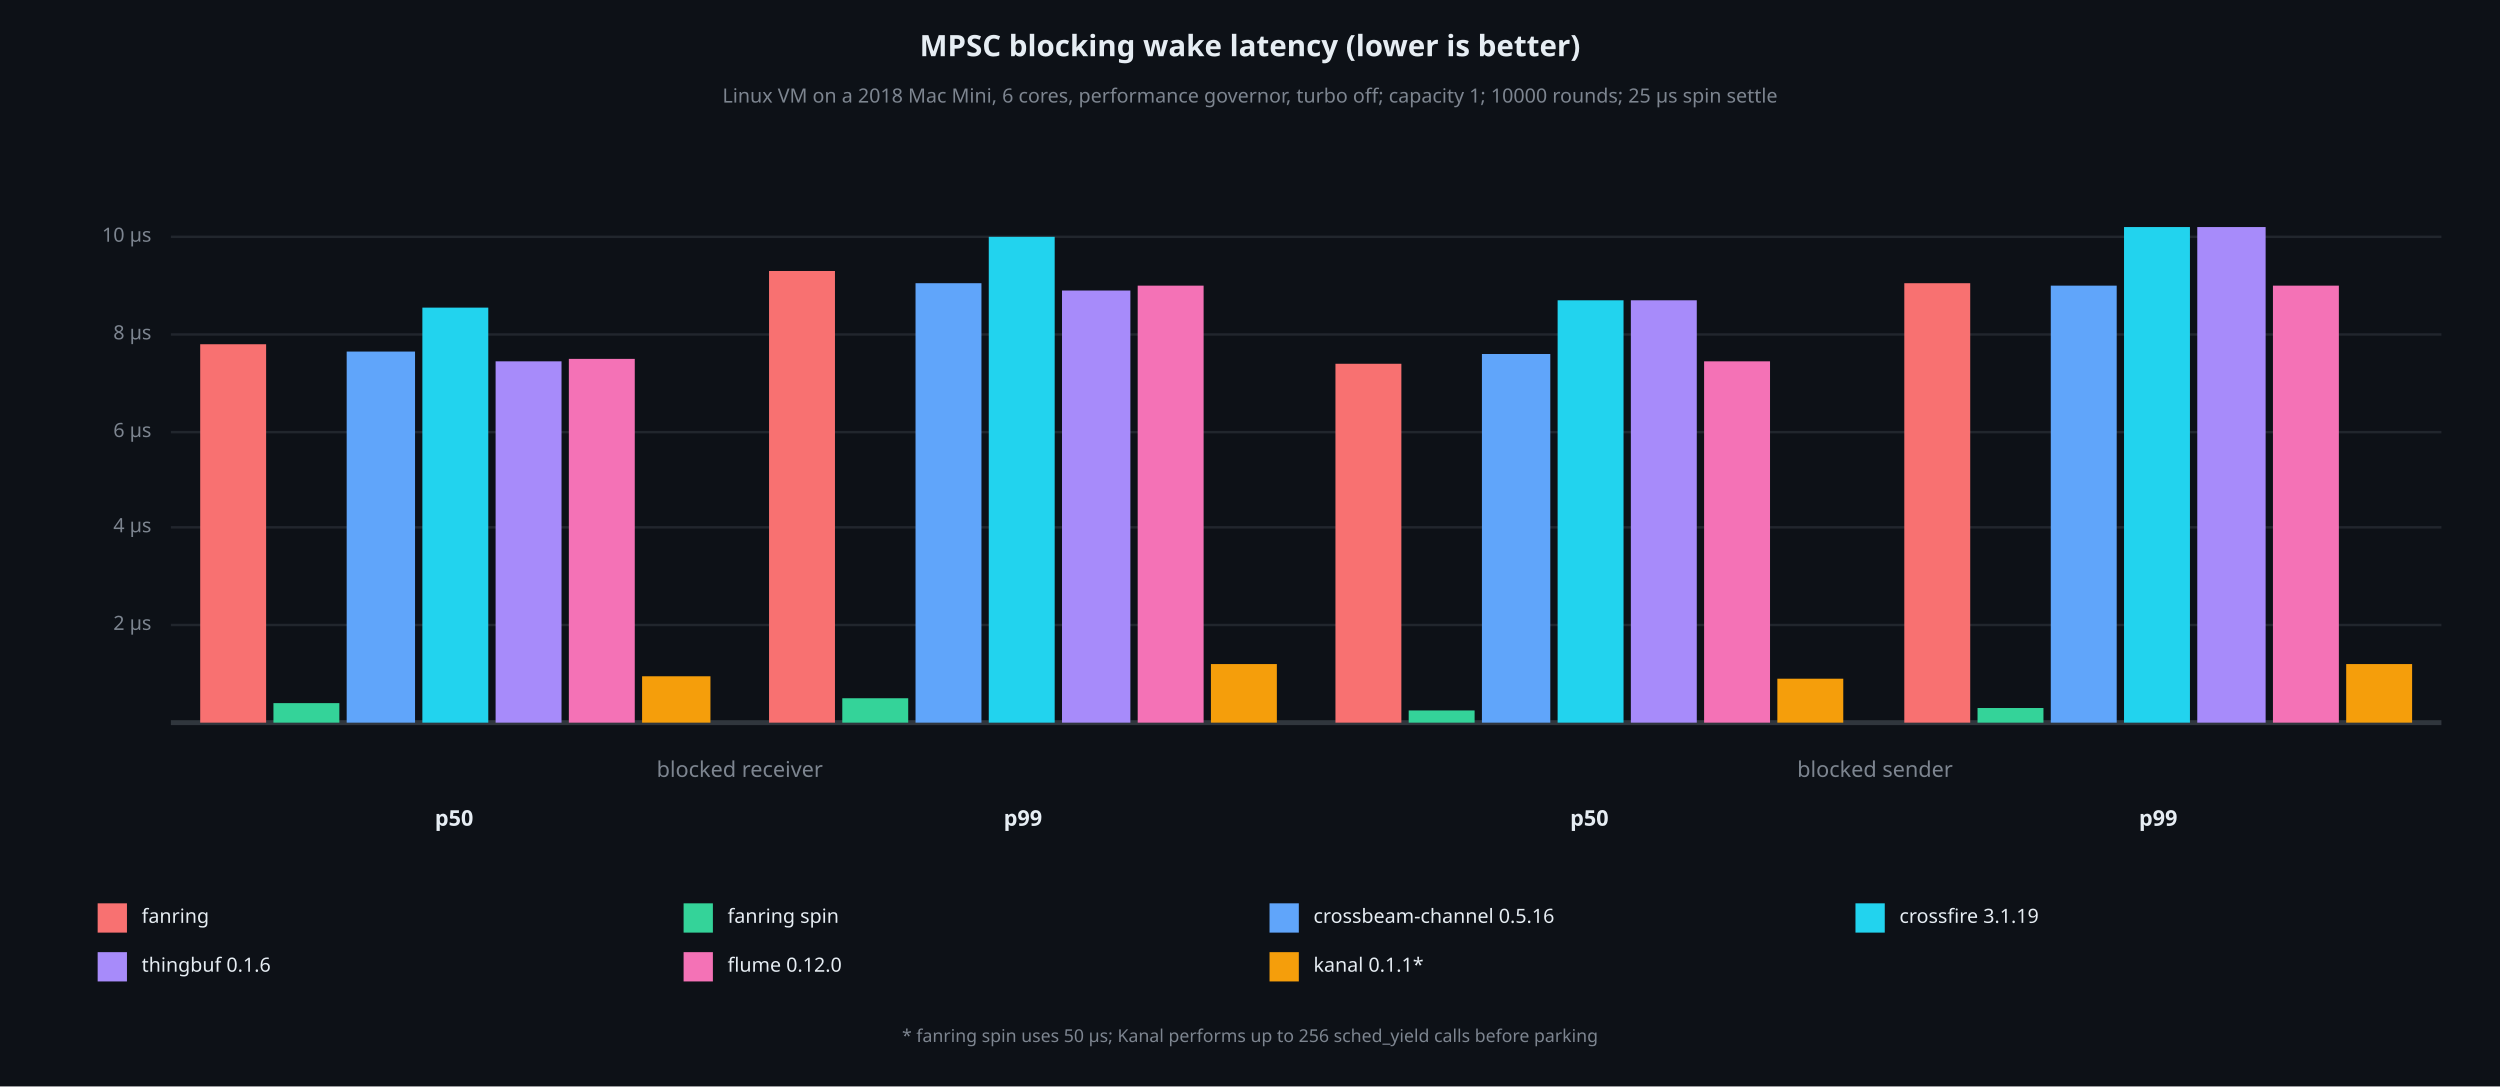
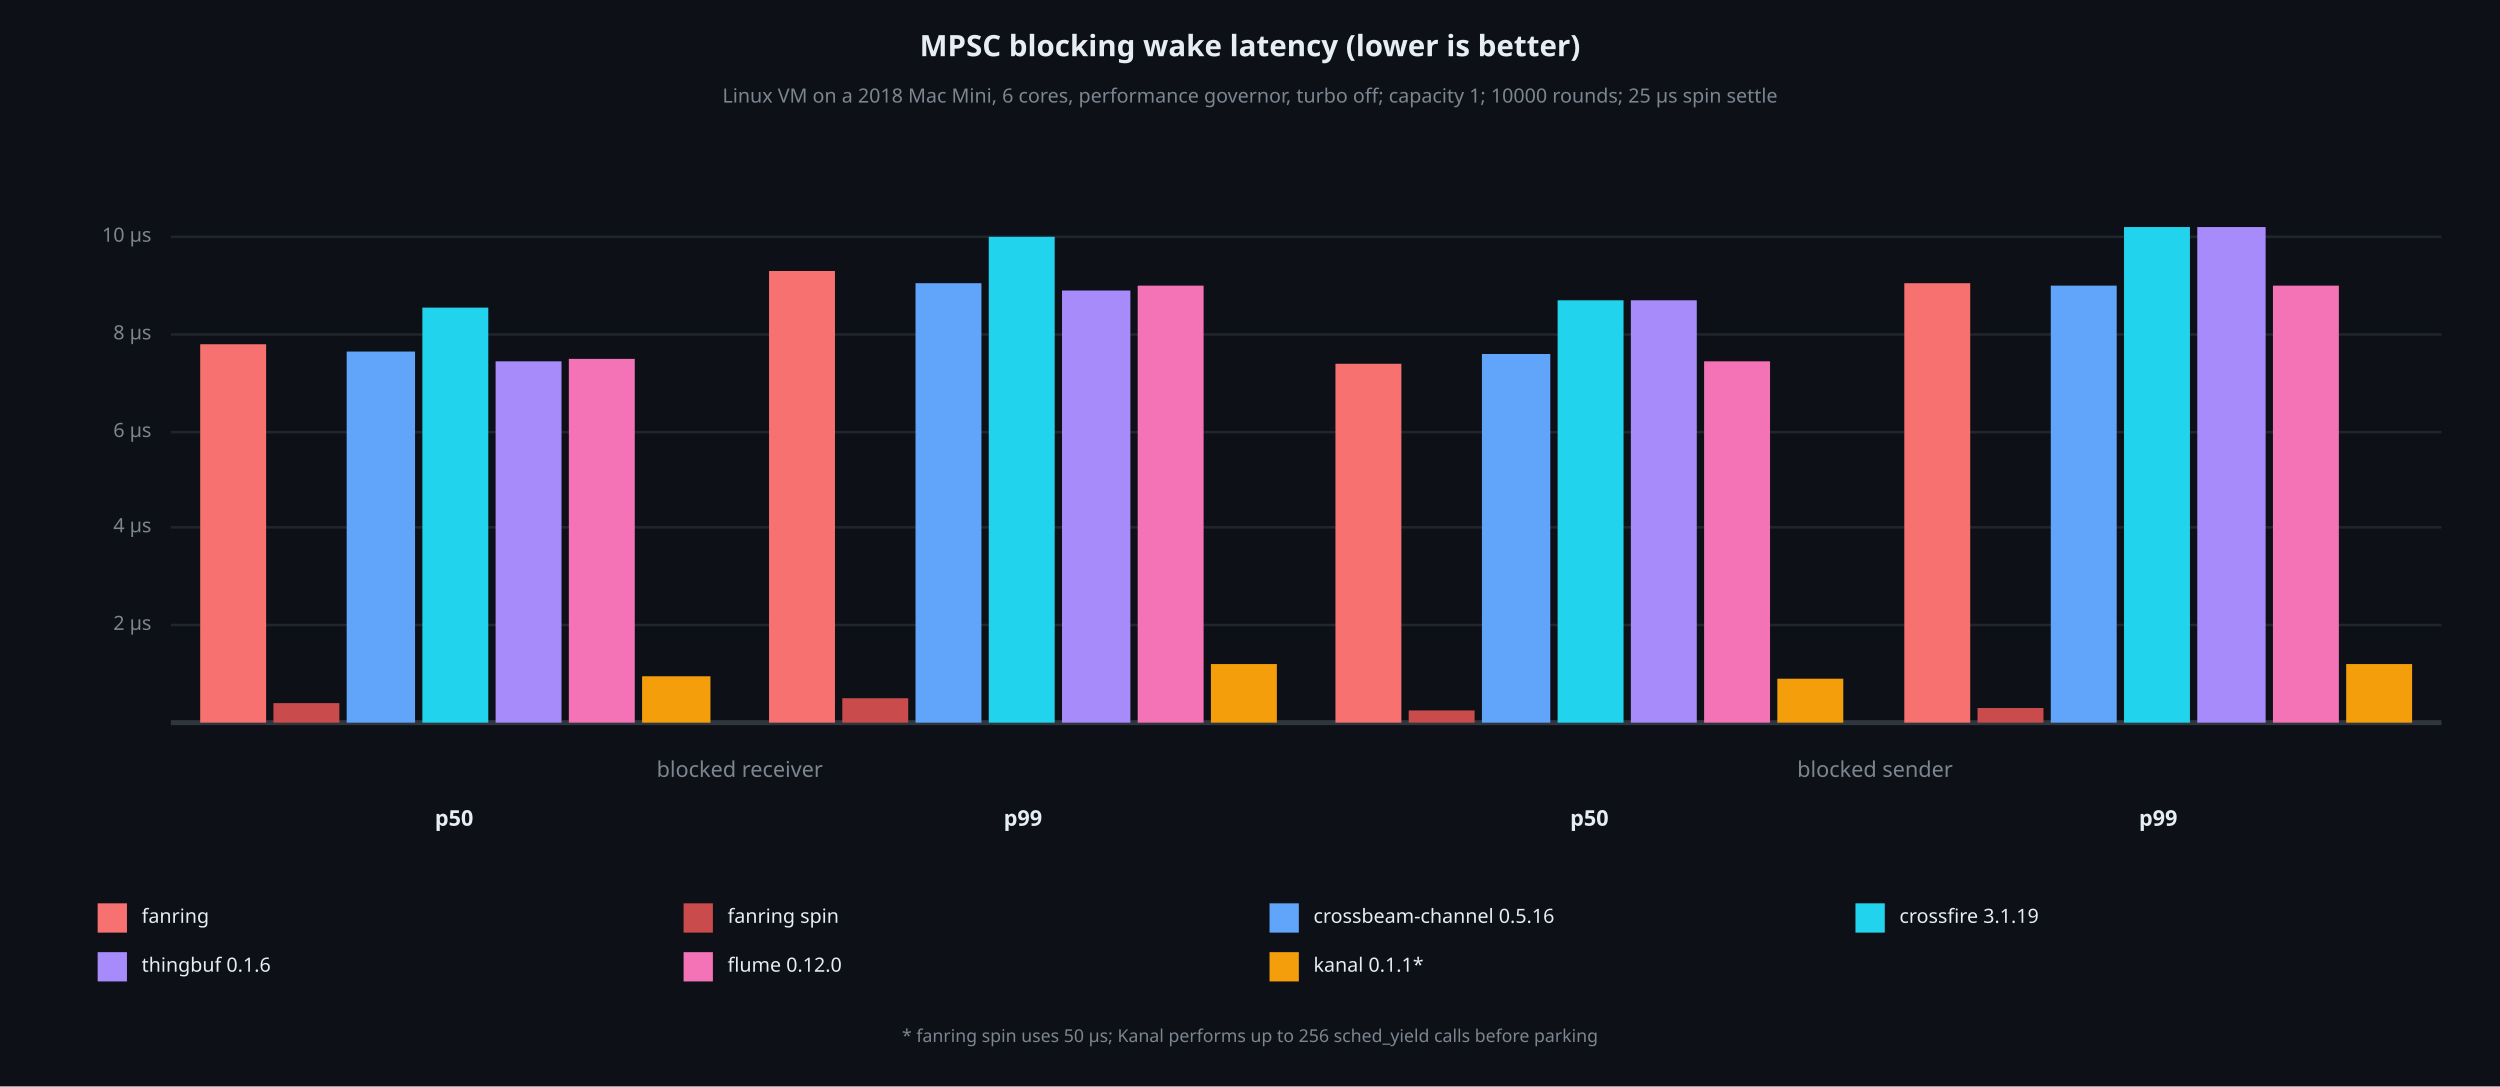
<svg xmlns="http://www.w3.org/2000/svg" viewBox="0 0 1024 445" font-family="system-ui, -apple-system, sans-serif">
  <rect x="0" y="0" width="1024" height="445" opacity="1" fill="#0D1117" stroke="none" />
  <text x="512" y="20" dy="0.5ex" text-anchor="middle" font-family="sans-serif" font-size="12.097" opacity="1" fill="#E6EDF3" font-weight="bold">
MPSC blocking wake latency (lower is better)
</text>
  <text x="512" y="40" dy="0.5ex" text-anchor="middle" font-family="sans-serif" font-size="8.065" opacity="1" fill="#7D8590">
Linux VM on a 2018 Mac Mini, 6 cores, performance governor, turbo off; capacity 1; 10000 rounds; 25 µs spin settle
</text>
  <polyline fill="none" opacity="1" stroke="#21262D" stroke-width="1" points="70,256 1000,256 " />
  <text x="62" y="256" dy="0.5ex" text-anchor="end" font-family="sans-serif" font-size="8.065" opacity="1" fill="#7D8590">
2 µs
</text>
  <polyline fill="none" opacity="1" stroke="#21262D" stroke-width="1" points="70,216 1000,216 " />
  <text x="62" y="216" dy="0.5ex" text-anchor="end" font-family="sans-serif" font-size="8.065" opacity="1" fill="#7D8590">
4 µs
</text>
  <polyline fill="none" opacity="1" stroke="#21262D" stroke-width="1" points="70,177 1000,177 " />
  <text x="62" y="177" dy="0.5ex" text-anchor="end" font-family="sans-serif" font-size="8.065" opacity="1" fill="#7D8590">
6 µs
</text>
  <polyline fill="none" opacity="1" stroke="#21262D" stroke-width="1" points="70,137 1000,137 " />
  <text x="62" y="137" dy="0.5ex" text-anchor="end" font-family="sans-serif" font-size="8.065" opacity="1" fill="#7D8590">
8 µs
</text>
  <polyline fill="none" opacity="1" stroke="#21262D" stroke-width="1" points="70,97 1000,97 " />
  <text x="62" y="97" dy="0.5ex" text-anchor="end" font-family="sans-serif" font-size="8.065" opacity="1" fill="#7D8590">
10 µs
</text>
  <polyline fill="none" opacity="1" stroke="#30363D" stroke-width="2" points="70,296 1000,296 " />
  <rect x="82" y="141" width="27" height="155" opacity="1" fill="#F87171" stroke="none" />
-   <rect x="112" y="288" width="27" height="8" opacity="1" fill="#34D399" stroke="none" />
+   <rect x="112" y="288" width="27" height="8" opacity="1" fill="#C94B4B" stroke="none" />
  <rect x="142" y="144" width="28" height="152" opacity="1" fill="#60A5FA" stroke="none" />
  <rect x="173" y="126" width="27" height="170" opacity="1" fill="#22D3EE" stroke="none" />
  <rect x="203" y="148" width="27" height="148" opacity="1" fill="#A78BFA" stroke="none" />
  <rect x="233" y="147" width="27" height="149" opacity="1" fill="#F472B6" stroke="none" />
  <rect x="263" y="277" width="28" height="19" opacity="1" fill="#F59E0B" stroke="none" />
  <text x="186" y="336" dy="0.5ex" text-anchor="middle" font-family="sans-serif" font-size="8.871" opacity="1" fill="#E6EDF3" font-weight="bold">
p50
</text>
  <rect x="315" y="111" width="27" height="185" opacity="1" fill="#F87171" stroke="none" />
-   <rect x="345" y="286" width="27" height="10" opacity="1" fill="#34D399" stroke="none" />
+   <rect x="345" y="286" width="27" height="10" opacity="1" fill="#C94B4B" stroke="none" />
  <rect x="375" y="116" width="27" height="180" opacity="1" fill="#60A5FA" stroke="none" />
  <rect x="405" y="97" width="27" height="199" opacity="1" fill="#22D3EE" stroke="none" />
  <rect x="435" y="119" width="28" height="177" opacity="1" fill="#A78BFA" stroke="none" />
  <rect x="466" y="117" width="27" height="179" opacity="1" fill="#F472B6" stroke="none" />
  <rect x="496" y="272" width="27" height="24" opacity="1" fill="#F59E0B" stroke="none" />
  <text x="419" y="336" dy="0.5ex" text-anchor="middle" font-family="sans-serif" font-size="8.871" opacity="1" fill="#E6EDF3" font-weight="bold">
p99
</text>
  <rect x="547" y="149" width="27" height="147" opacity="1" fill="#F87171" stroke="none" />
-   <rect x="577" y="291" width="27" height="5" opacity="1" fill="#34D399" stroke="none" />
+   <rect x="577" y="291" width="27" height="5" opacity="1" fill="#C94B4B" stroke="none" />
  <rect x="607" y="145" width="28" height="151" opacity="1" fill="#60A5FA" stroke="none" />
  <rect x="638" y="123" width="27" height="173" opacity="1" fill="#22D3EE" stroke="none" />
  <rect x="668" y="123" width="27" height="173" opacity="1" fill="#A78BFA" stroke="none" />
  <rect x="698" y="148" width="27" height="148" opacity="1" fill="#F472B6" stroke="none" />
  <rect x="728" y="278" width="27" height="18" opacity="1" fill="#F59E0B" stroke="none" />
  <text x="651" y="336" dy="0.5ex" text-anchor="middle" font-family="sans-serif" font-size="8.871" opacity="1" fill="#E6EDF3" font-weight="bold">
p50
</text>
  <rect x="780" y="116" width="27" height="180" opacity="1" fill="#F87171" stroke="none" />
-   <rect x="810" y="290" width="27" height="6" opacity="1" fill="#34D399" stroke="none" />
+   <rect x="810" y="290" width="27" height="6" opacity="1" fill="#C94B4B" stroke="none" />
  <rect x="840" y="117" width="27" height="179" opacity="1" fill="#60A5FA" stroke="none" />
  <rect x="870" y="93" width="27" height="203" opacity="1" fill="#22D3EE" stroke="none" />
  <rect x="900" y="93" width="28" height="203" opacity="1" fill="#A78BFA" stroke="none" />
  <rect x="931" y="117" width="27" height="179" opacity="1" fill="#F472B6" stroke="none" />
  <rect x="961" y="272" width="27" height="24" opacity="1" fill="#F59E0B" stroke="none" />
  <text x="884" y="336" dy="0.5ex" text-anchor="middle" font-family="sans-serif" font-size="8.871" opacity="1" fill="#E6EDF3" font-weight="bold">
p99
</text>
  <text x="303" y="316" dy="0.5ex" text-anchor="middle" font-family="sans-serif" font-size="8.871" opacity="1" fill="#7D8590">
blocked receiver
</text>
  <text x="768" y="316" dy="0.5ex" text-anchor="middle" font-family="sans-serif" font-size="8.871" opacity="1" fill="#7D8590">
blocked sender
</text>
  <rect x="40" y="370" width="12" height="12" opacity="1" fill="#F87171" stroke="none" />
  <text x="58" y="376" dy="0.5ex" text-anchor="start" font-family="sans-serif" font-size="8.065" opacity="1" fill="#E6EDF3">
fanring
</text>
-   <rect x="280" y="370" width="12" height="12" opacity="1" fill="#34D399" stroke="none" />
+   <rect x="280" y="370" width="12" height="12" opacity="1" fill="#C94B4B" stroke="none" />
  <text x="298" y="376" dy="0.5ex" text-anchor="start" font-family="sans-serif" font-size="8.065" opacity="1" fill="#E6EDF3">
fanring spin
</text>
  <rect x="520" y="370" width="12" height="12" opacity="1" fill="#60A5FA" stroke="none" />
  <text x="538" y="376" dy="0.5ex" text-anchor="start" font-family="sans-serif" font-size="8.065" opacity="1" fill="#E6EDF3">
crossbeam-channel 0.5.16
</text>
  <rect x="760" y="370" width="12" height="12" opacity="1" fill="#22D3EE" stroke="none" />
  <text x="778" y="376" dy="0.5ex" text-anchor="start" font-family="sans-serif" font-size="8.065" opacity="1" fill="#E6EDF3">
crossfire 3.1.19
</text>
  <rect x="40" y="390" width="12" height="12" opacity="1" fill="#A78BFA" stroke="none" />
  <text x="58" y="396" dy="0.5ex" text-anchor="start" font-family="sans-serif" font-size="8.065" opacity="1" fill="#E6EDF3">
thingbuf 0.1.6
</text>
  <rect x="280" y="390" width="12" height="12" opacity="1" fill="#F472B6" stroke="none" />
  <text x="298" y="396" dy="0.5ex" text-anchor="start" font-family="sans-serif" font-size="8.065" opacity="1" fill="#E6EDF3">
flume 0.12.0
</text>
  <rect x="520" y="390" width="12" height="12" opacity="1" fill="#F59E0B" stroke="none" />
  <text x="538" y="396" dy="0.5ex" text-anchor="start" font-family="sans-serif" font-size="8.065" opacity="1" fill="#E6EDF3">
kanal 0.1.1*
</text>
  <text x="512" y="425" dy="0.5ex" text-anchor="middle" font-family="sans-serif" font-size="7.258" opacity="1" fill="#7D8590">
* fanring spin uses 50 µs; Kanal performs up to 256 sched_yield calls before parking
</text>
</svg>
